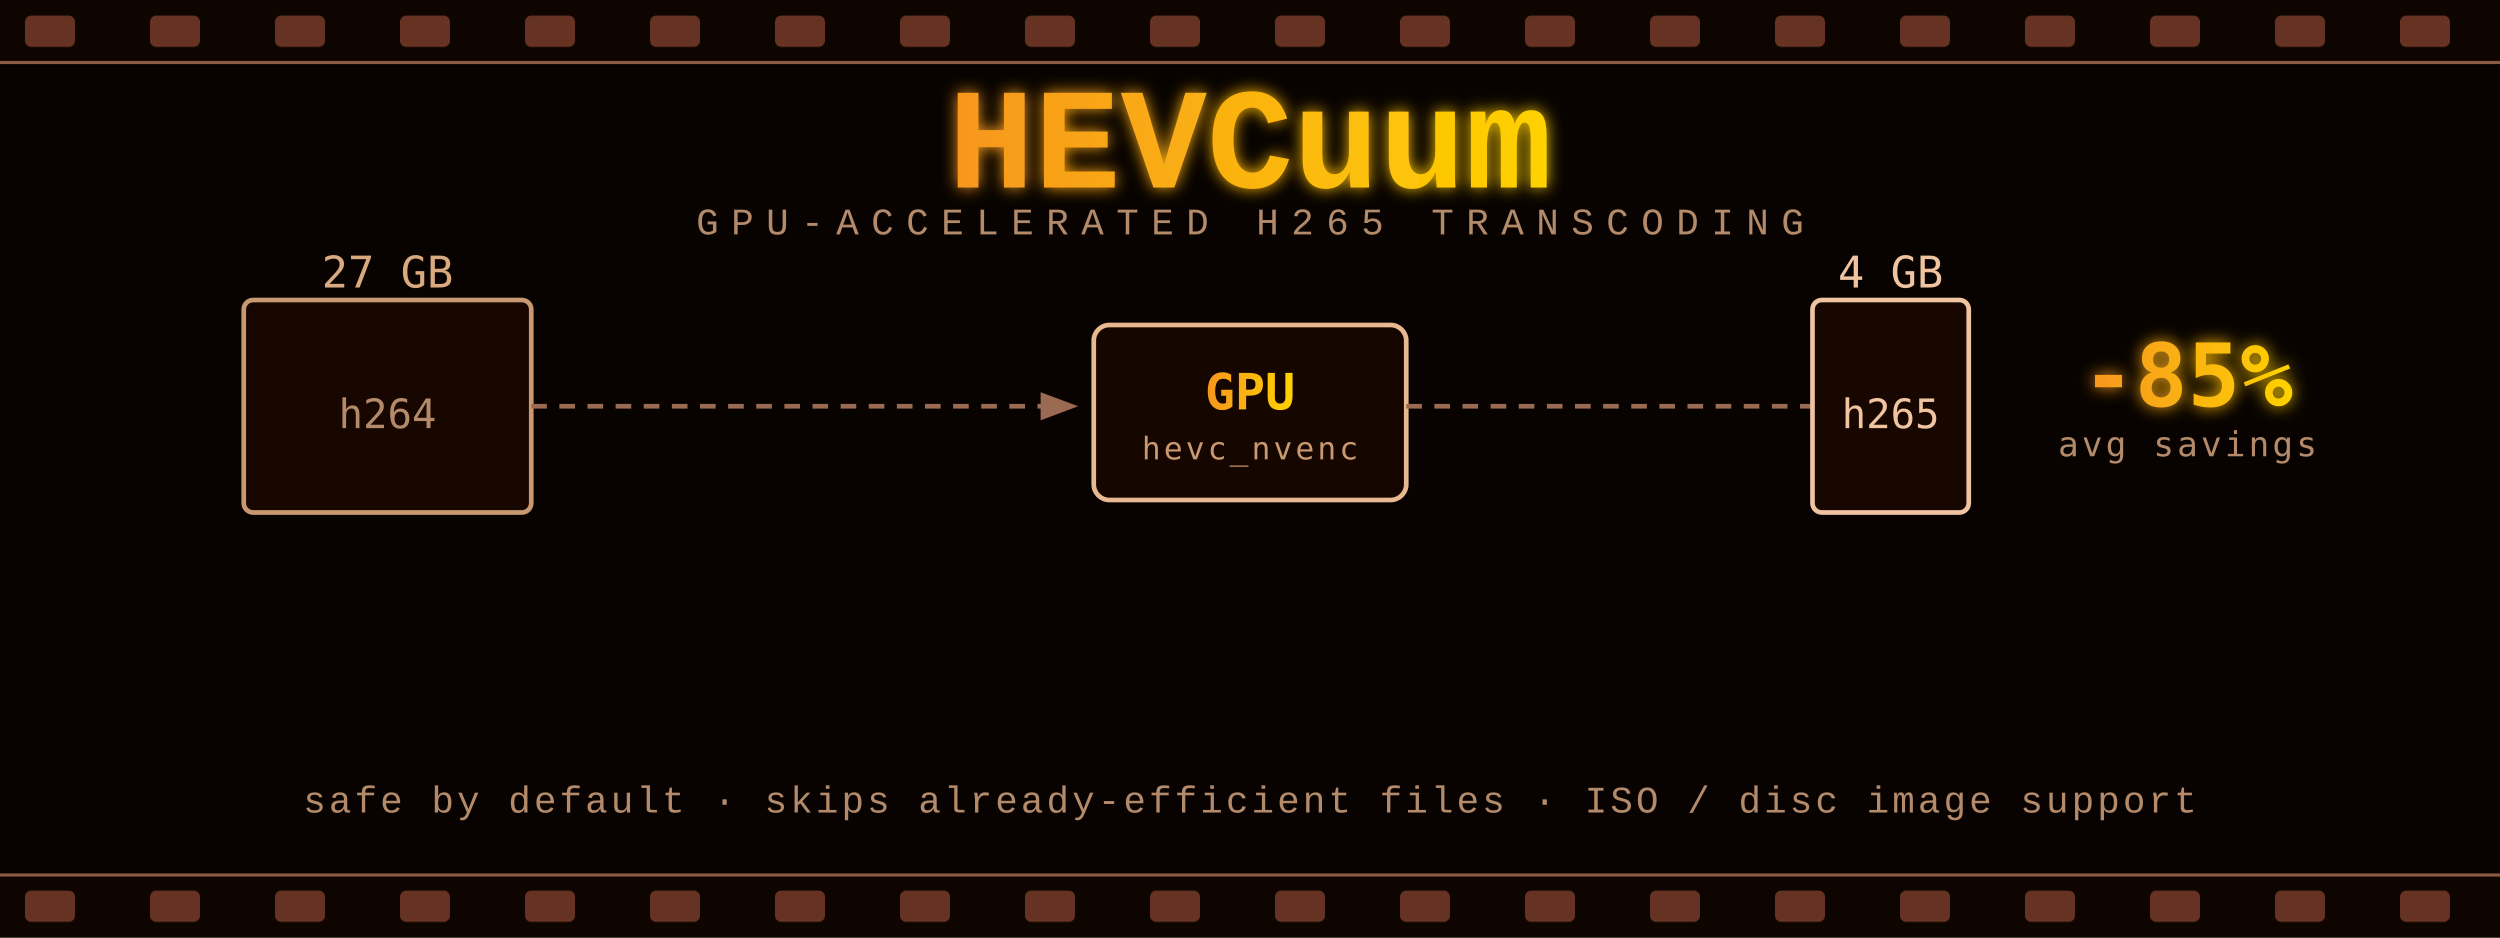
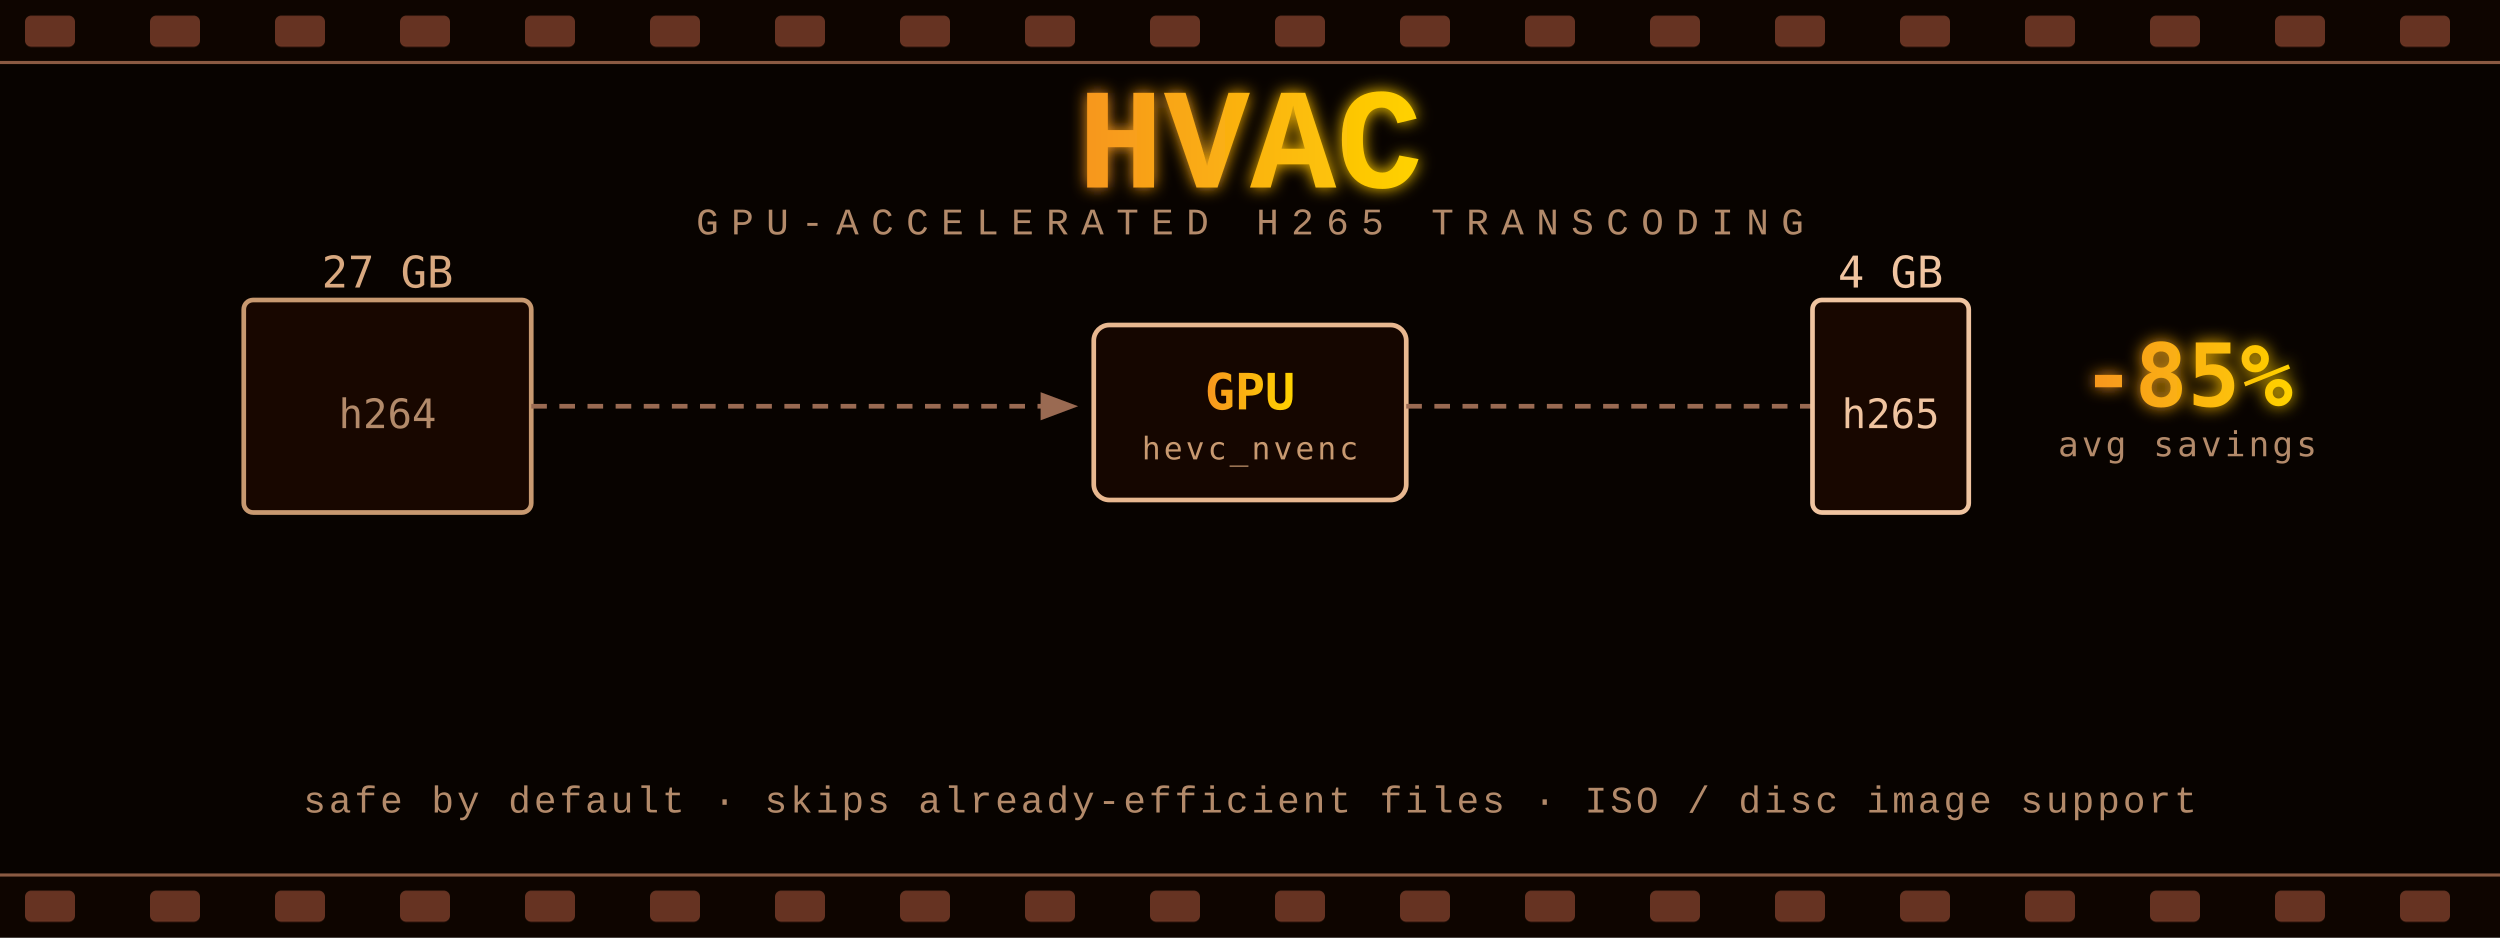
<svg xmlns="http://www.w3.org/2000/svg" viewBox="0 0 800 300" width="800" height="300">
  <defs>
    <linearGradient id="amber" x1="0%" y1="0%" x2="100%" y2="0%">
      <stop offset="0%" stop-color="#f7971e" />
      <stop offset="100%" stop-color="#ffd200" />
    </linearGradient>
    <filter id="glow" x="-30%" y="-30%" width="160%" height="160%">
      <feGaussianBlur stdDeviation="2.5" result="b" />
      <feMerge>
        <feMergeNode in="b" />
        <feMergeNode in="SourceGraphic" />
      </feMerge>
    </filter>
    <pattern id="sprockets" x="0" y="0" width="40" height="20" patternUnits="userSpaceOnUse">
      <rect x="8" y="5" width="16" height="10" rx="2" fill="#663322" />
    </pattern>
    <marker id="arrow" markerWidth="8" markerHeight="8" refX="6" refY="3" orient="auto">
      <path d="M0,0 L0,6 L8,3 z" fill="#9a6a52" />
    </marker>
  </defs>
  <rect width="800" height="300" fill="#080300" />
  <rect x="0" y="0" width="800" height="20" fill="#0e0500" />
  <rect x="0" y="280" width="800" height="20" fill="#0e0500" />
  <rect x="0" y="0" width="800" height="20" fill="url(#sprockets)" />
  <rect x="0" y="280" width="800" height="20" fill="url(#sprockets)" />
  <line x1="0" y1="20" x2="800" y2="20" stroke="#8a5a42" stroke-width="1" />
  <line x1="0" y1="280" x2="800" y2="280" stroke="#8a5a42" stroke-width="1" />
-   <text x="400" y="60" text-anchor="middle" font-family="'Courier New', monospace" font-size="46" font-weight="bold" fill="url(#amber)" filter="url(#glow)">HEVCuum</text>
+   <text x="400" y="60" text-anchor="middle" font-family="'Courier New', monospace" font-size="46" font-weight="bold" fill="url(#amber)" filter="url(#glow)">HVAC</text>
  <text x="400" y="75" text-anchor="middle" font-family="'Courier New', monospace" font-size="12" letter-spacing="4" fill="#b38a6a">GPU-ACCELERATED H265 TRANSCODING</text>
  <text x="124" y="92" text-anchor="middle" font-family="monospace" font-size="14" fill="#d9a980">27 GB</text>
  <rect x="78" y="96" width="92" height="68" rx="3" fill="#180700" stroke="#c89970" stroke-width="1.5" />
  <text x="124" y="137" text-anchor="middle" font-family="monospace" font-size="13" fill="#b38a6a">h264</text>
  <line x1="170" y1="130" x2="342" y2="130" stroke="#9a6a52" stroke-width="1.5" stroke-dasharray="5 4" marker-end="url(#arrow)" />
  <rect x="350" y="104" width="100" height="56" rx="5" fill="#150600" stroke="#e8b890" stroke-width="1.5">
    <animate attributeName="stroke-opacity" values="0.5;1;0.5" dur="3s" repeatCount="indefinite" />
  </rect>
  <text x="400" y="131" text-anchor="middle" font-family="monospace" font-size="16" font-weight="bold" fill="url(#amber)">GPU</text>
  <text x="400" y="147" text-anchor="middle" font-family="monospace" font-size="10" fill="#c89970" letter-spacing="1">hevc_nvenc</text>
  <line x1="450" y1="130" x2="590" y2="130" stroke="#9a6a52" stroke-width="1.5" stroke-dasharray="5 4" marker-end="url(#arrow)" />
  <text x="605" y="92" text-anchor="middle" font-family="monospace" font-size="14" fill="#f0c4a0">4 GB</text>
  <rect x="580" y="96" width="50" height="68" rx="3" fill="#180700" stroke="#f0c4a0" stroke-width="1.5" />
  <text x="605" y="137" text-anchor="middle" font-family="monospace" font-size="13" fill="#f0c4a0">h265</text>
  <text x="700" y="130" text-anchor="middle" font-family="monospace" font-size="28" font-weight="bold" fill="url(#amber)" filter="url(#glow)">-85%</text>
  <text x="700" y="146" text-anchor="middle" font-family="monospace" font-size="11" fill="#b38a6a" letter-spacing="1">avg savings</text>
  <text x="400" y="260" text-anchor="middle" font-family="'Courier New', monospace" font-size="12" fill="#b38a6a" letter-spacing="1">
    safe by default  ·  skips already-efficient files  ·  ISO / disc image support
  </text>
</svg>
